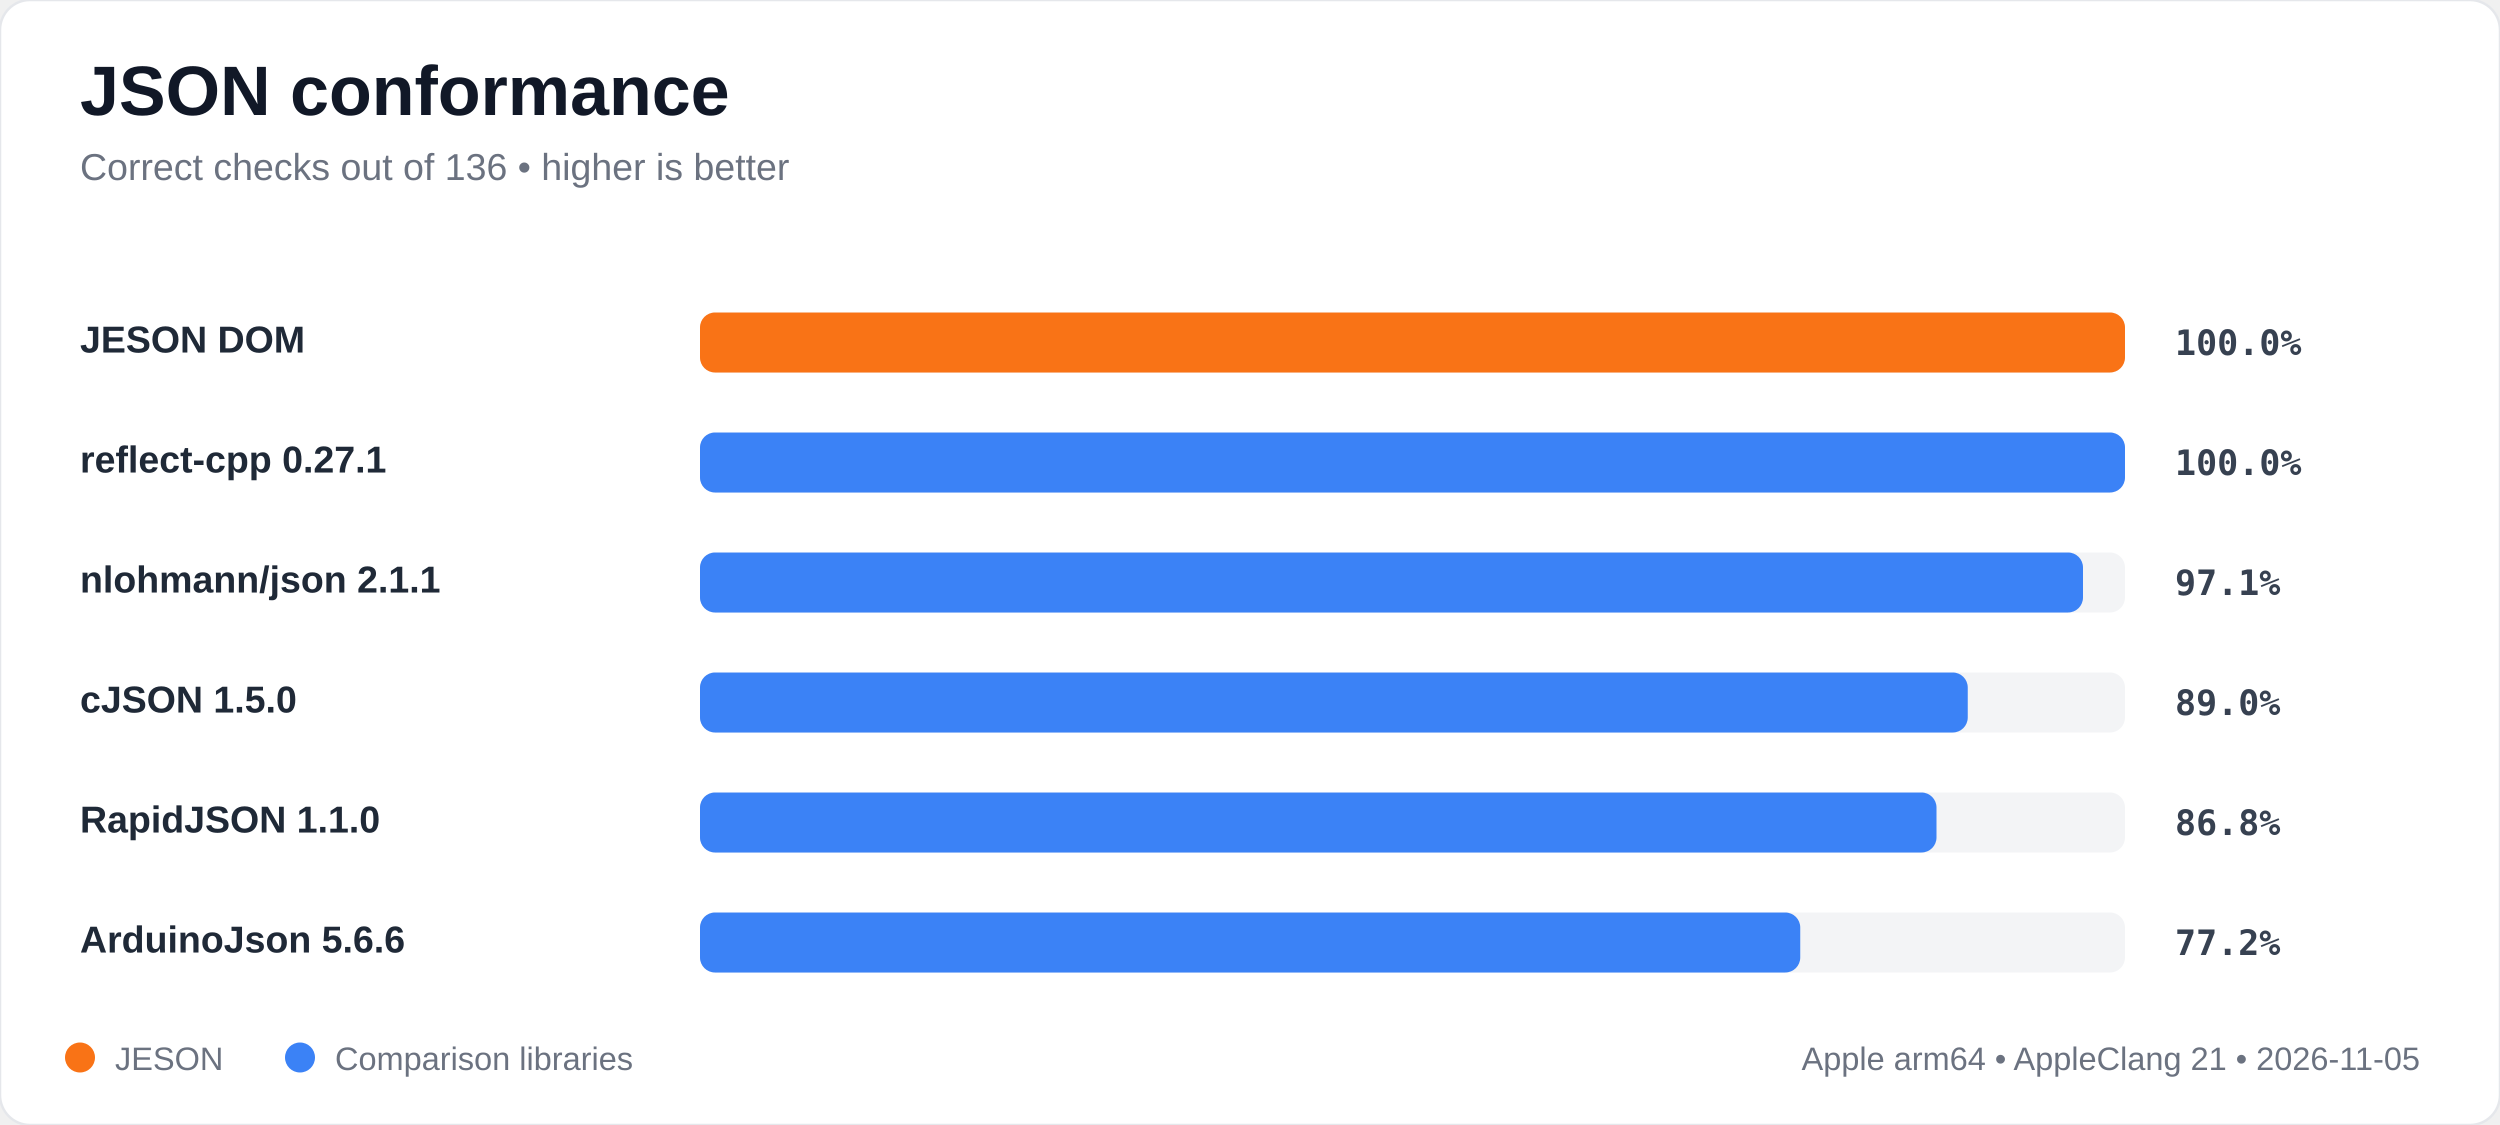
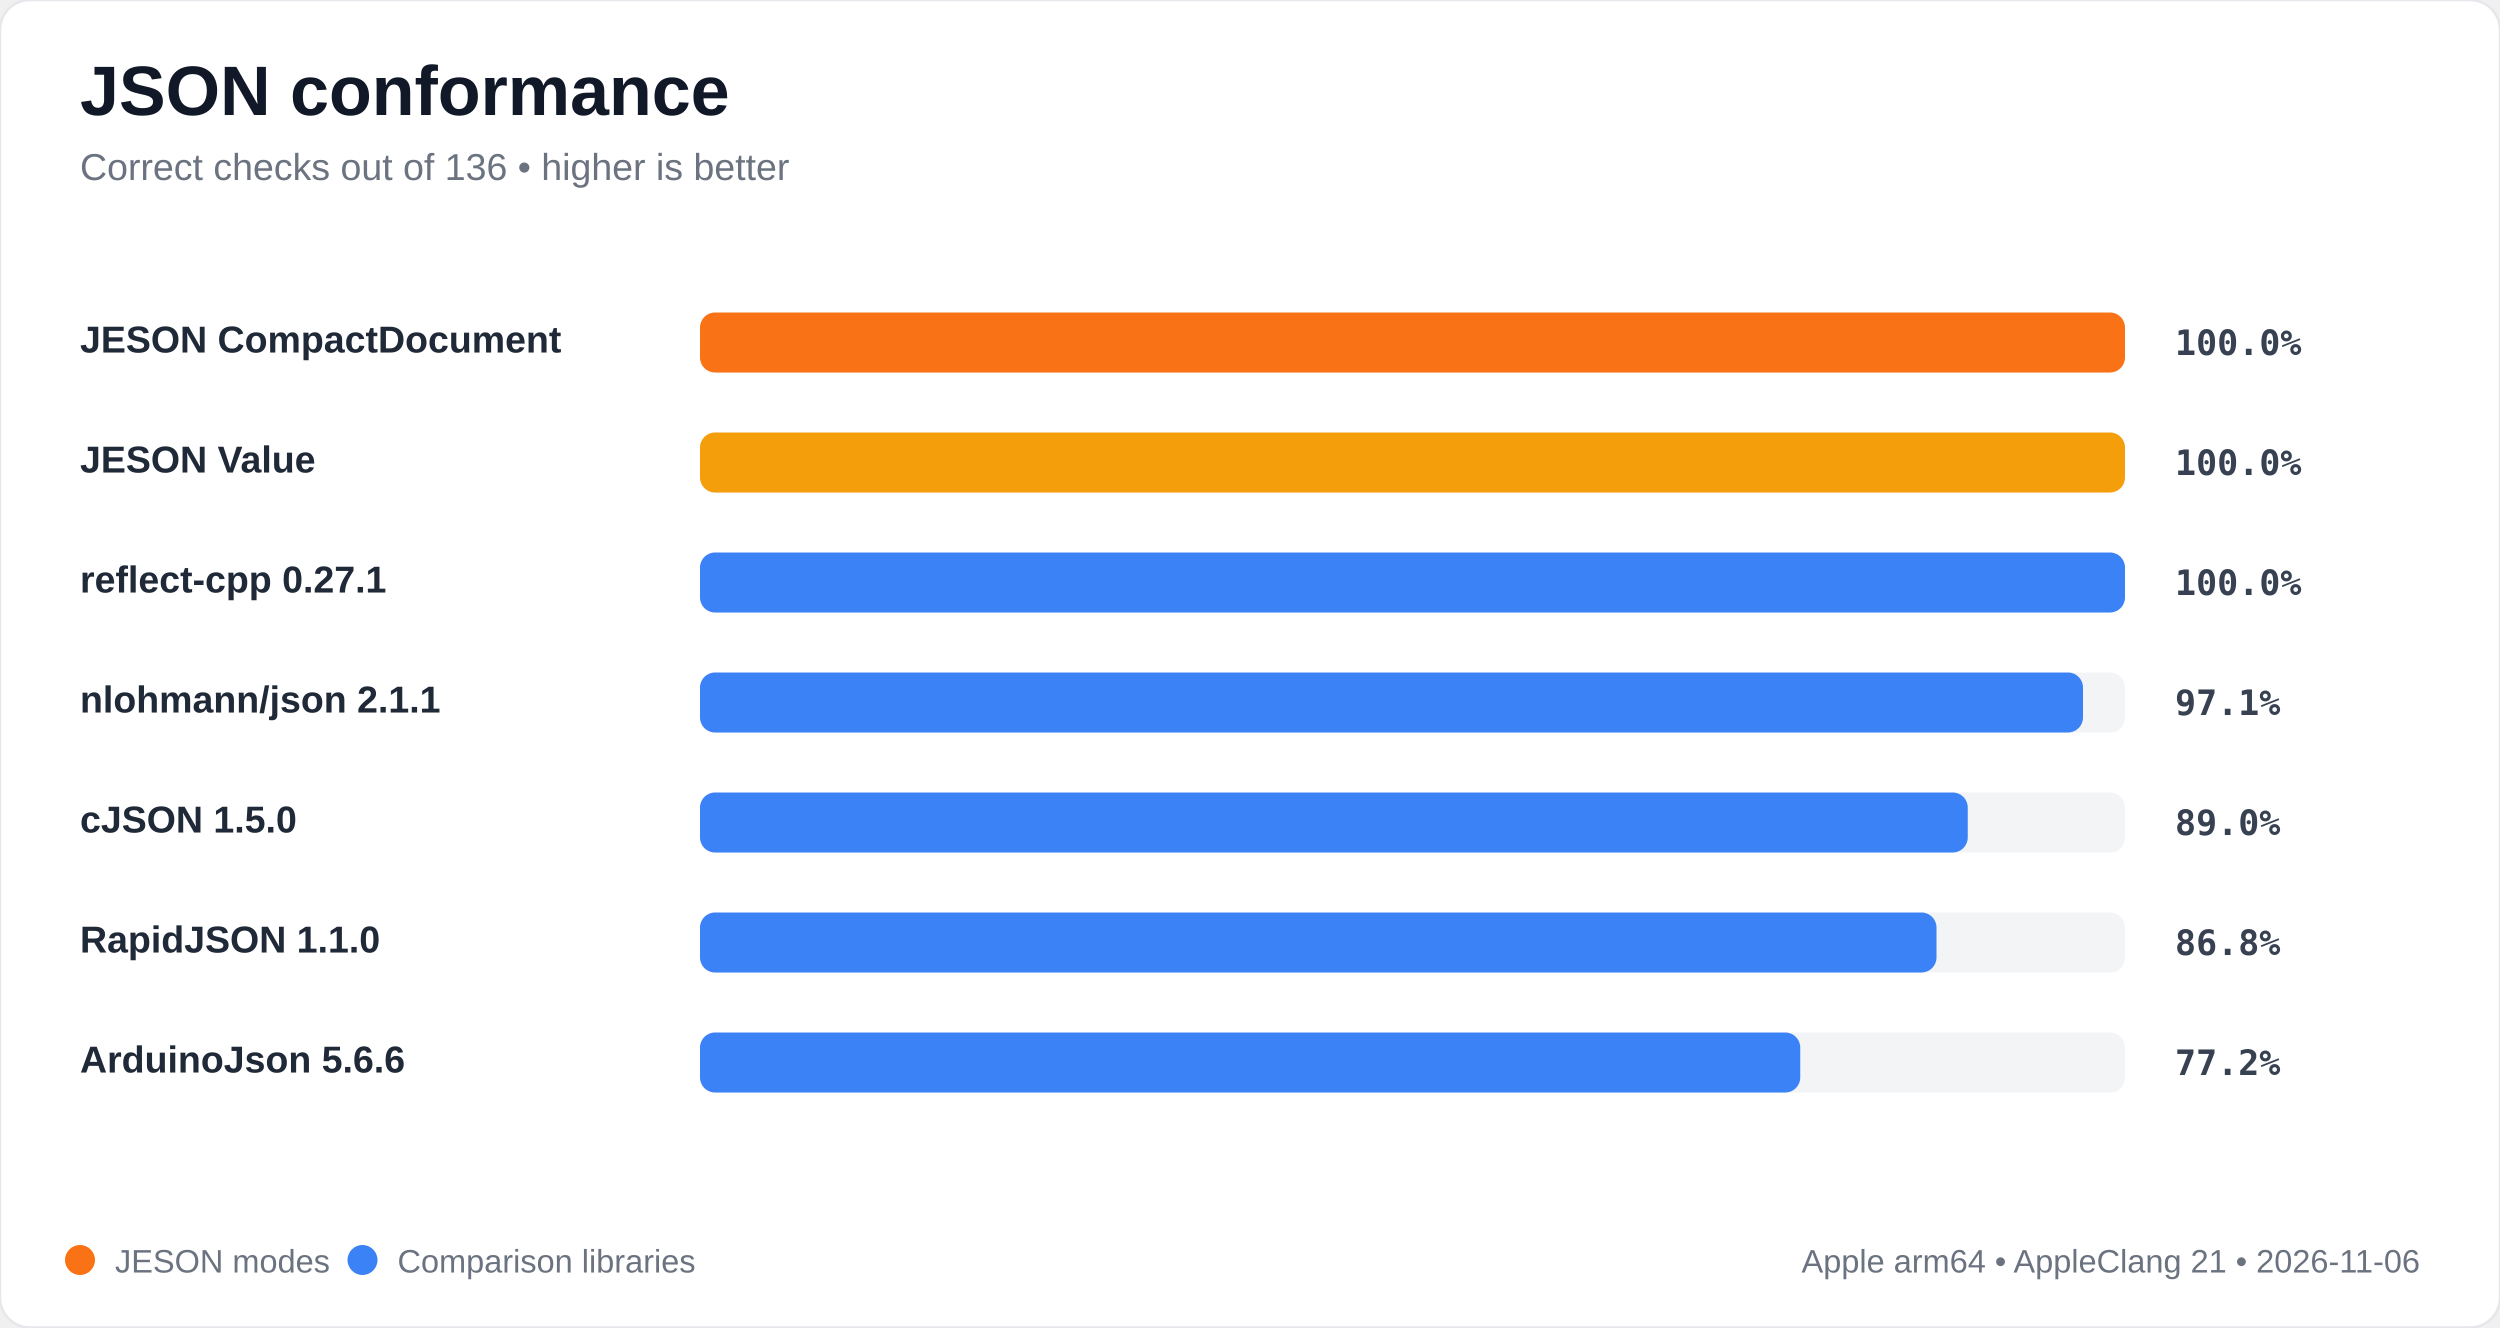
- <svg xmlns="http://www.w3.org/2000/svg" viewBox="0 0 1000 450" role="img">
-   <rect width="1000" height="450" rx="12" fill="#ffffff" stroke="#e5e7eb" />
+ <svg xmlns="http://www.w3.org/2000/svg" viewBox="0 0 1000 531" role="img">
+   <rect width="1000" height="531" rx="12" fill="#ffffff" stroke="#e5e7eb" />
  <text x="32" y="46" font-family="Arial, sans-serif" font-size="28" font-weight="700" fill="#111827">JSON conformance</text>
  <text x="32" y="72" font-family="Arial, sans-serif" font-size="15" fill="#6b7280">Correct checks out of 136 • higher is better</text>
-   <text x="32" y="141" font-family="Arial, sans-serif" font-size="15" font-weight="600" fill="#1f2937">JESON DOM</text>
+   <text x="32" y="141" font-family="Arial, sans-serif" font-size="15" font-weight="600" fill="#1f2937">JESON CompactDocument</text>
  <rect x="280" y="125" width="570" height="24" rx="6" fill="#f3f4f6" />
  <rect x="280" y="125" width="570.0" height="24" rx="6" fill="#f97316" />
  <text x="870" y="142" font-family="monospace" font-size="14" font-weight="600" fill="#374151">100.0%</text>
-   <text x="32" y="189" font-family="Arial, sans-serif" font-size="15" font-weight="600" fill="#1f2937">reflect-cpp 0.27.1</text>
+   <text x="32" y="189" font-family="Arial, sans-serif" font-size="15" font-weight="600" fill="#1f2937">JESON Value</text>
  <rect x="280" y="173" width="570" height="24" rx="6" fill="#f3f4f6" />
-   <rect x="280" y="173" width="570.0" height="24" rx="6" fill="#3b82f6" />
+   <rect x="280" y="173" width="570.0" height="24" rx="6" fill="#f59e0b" />
  <text x="870" y="190" font-family="monospace" font-size="14" font-weight="600" fill="#374151">100.0%</text>
-   <text x="32" y="237" font-family="Arial, sans-serif" font-size="15" font-weight="600" fill="#1f2937">nlohmann/json 2.1.1</text>
+   <text x="32" y="237" font-family="Arial, sans-serif" font-size="15" font-weight="600" fill="#1f2937">reflect-cpp 0.27.1</text>
  <rect x="280" y="221" width="570" height="24" rx="6" fill="#f3f4f6" />
-   <rect x="280" y="221" width="553.2" height="24" rx="6" fill="#3b82f6" />
-   <text x="870" y="238" font-family="monospace" font-size="14" font-weight="600" fill="#374151">97.1%</text>
-   <text x="32" y="285" font-family="Arial, sans-serif" font-size="15" font-weight="600" fill="#1f2937">cJSON 1.5.0</text>
+   <rect x="280" y="221" width="570.0" height="24" rx="6" fill="#3b82f6" />
+   <text x="870" y="238" font-family="monospace" font-size="14" font-weight="600" fill="#374151">100.0%</text>
+   <text x="32" y="285" font-family="Arial, sans-serif" font-size="15" font-weight="600" fill="#1f2937">nlohmann/json 2.1.1</text>
  <rect x="280" y="269" width="570" height="24" rx="6" fill="#f3f4f6" />
-   <rect x="280" y="269" width="507.1" height="24" rx="6" fill="#3b82f6" />
-   <text x="870" y="286" font-family="monospace" font-size="14" font-weight="600" fill="#374151">89.0%</text>
-   <text x="32" y="333" font-family="Arial, sans-serif" font-size="15" font-weight="600" fill="#1f2937">RapidJSON 1.1.0</text>
+   <rect x="280" y="269" width="553.2" height="24" rx="6" fill="#3b82f6" />
+   <text x="870" y="286" font-family="monospace" font-size="14" font-weight="600" fill="#374151">97.1%</text>
+   <text x="32" y="333" font-family="Arial, sans-serif" font-size="15" font-weight="600" fill="#1f2937">cJSON 1.5.0</text>
  <rect x="280" y="317" width="570" height="24" rx="6" fill="#f3f4f6" />
-   <rect x="280" y="317" width="494.6" height="24" rx="6" fill="#3b82f6" />
-   <text x="870" y="334" font-family="monospace" font-size="14" font-weight="600" fill="#374151">86.8%</text>
-   <text x="32" y="381" font-family="Arial, sans-serif" font-size="15" font-weight="600" fill="#1f2937">ArduinoJson 5.6.6</text>
+   <rect x="280" y="317" width="507.1" height="24" rx="6" fill="#3b82f6" />
+   <text x="870" y="334" font-family="monospace" font-size="14" font-weight="600" fill="#374151">89.0%</text>
+   <text x="32" y="381" font-family="Arial, sans-serif" font-size="15" font-weight="600" fill="#1f2937">RapidJSON 1.1.0</text>
  <rect x="280" y="365" width="570" height="24" rx="6" fill="#f3f4f6" />
-   <rect x="280" y="365" width="440.1" height="24" rx="6" fill="#3b82f6" />
-   <text x="870" y="382" font-family="monospace" font-size="14" font-weight="600" fill="#374151">77.2%</text>
-   <circle cx="32" cy="423" r="6" fill="#f97316" />
-   <text x="46" y="428" font-family="Arial, sans-serif" font-size="13" fill="#6b7280">JESON</text>
-   <circle cx="120" cy="423" r="6" fill="#3b82f6" />
-   <text x="134" y="428" font-family="Arial, sans-serif" font-size="13" fill="#6b7280">Comparison libraries</text>
-   <text x="968" y="428" text-anchor="end" font-family="Arial, sans-serif" font-size="13" fill="#6b7280">Apple arm64 • AppleClang 21 • 2026-11-05</text>
+   <rect x="280" y="365" width="494.6" height="24" rx="6" fill="#3b82f6" />
+   <text x="870" y="382" font-family="monospace" font-size="14" font-weight="600" fill="#374151">86.8%</text>
+   <text x="32" y="429" font-family="Arial, sans-serif" font-size="15" font-weight="600" fill="#1f2937">ArduinoJson 5.6.6</text>
+   <rect x="280" y="413" width="570" height="24" rx="6" fill="#f3f4f6" />
+   <rect x="280" y="413" width="440.1" height="24" rx="6" fill="#3b82f6" />
+   <text x="870" y="430" font-family="monospace" font-size="14" font-weight="600" fill="#374151">77.2%</text>
+   <circle cx="32" cy="504" r="6" fill="#f97316" />
+   <text x="46" y="509" font-family="Arial, sans-serif" font-size="13" fill="#6b7280">JESON modes</text>
+   <circle cx="145" cy="504" r="6" fill="#3b82f6" />
+   <text x="159" y="509" font-family="Arial, sans-serif" font-size="13" fill="#6b7280">Comparison libraries</text>
+   <text x="968" y="509" text-anchor="end" font-family="Arial, sans-serif" font-size="13" fill="#6b7280">Apple arm64 • AppleClang 21 • 2026-11-06</text>
</svg>
